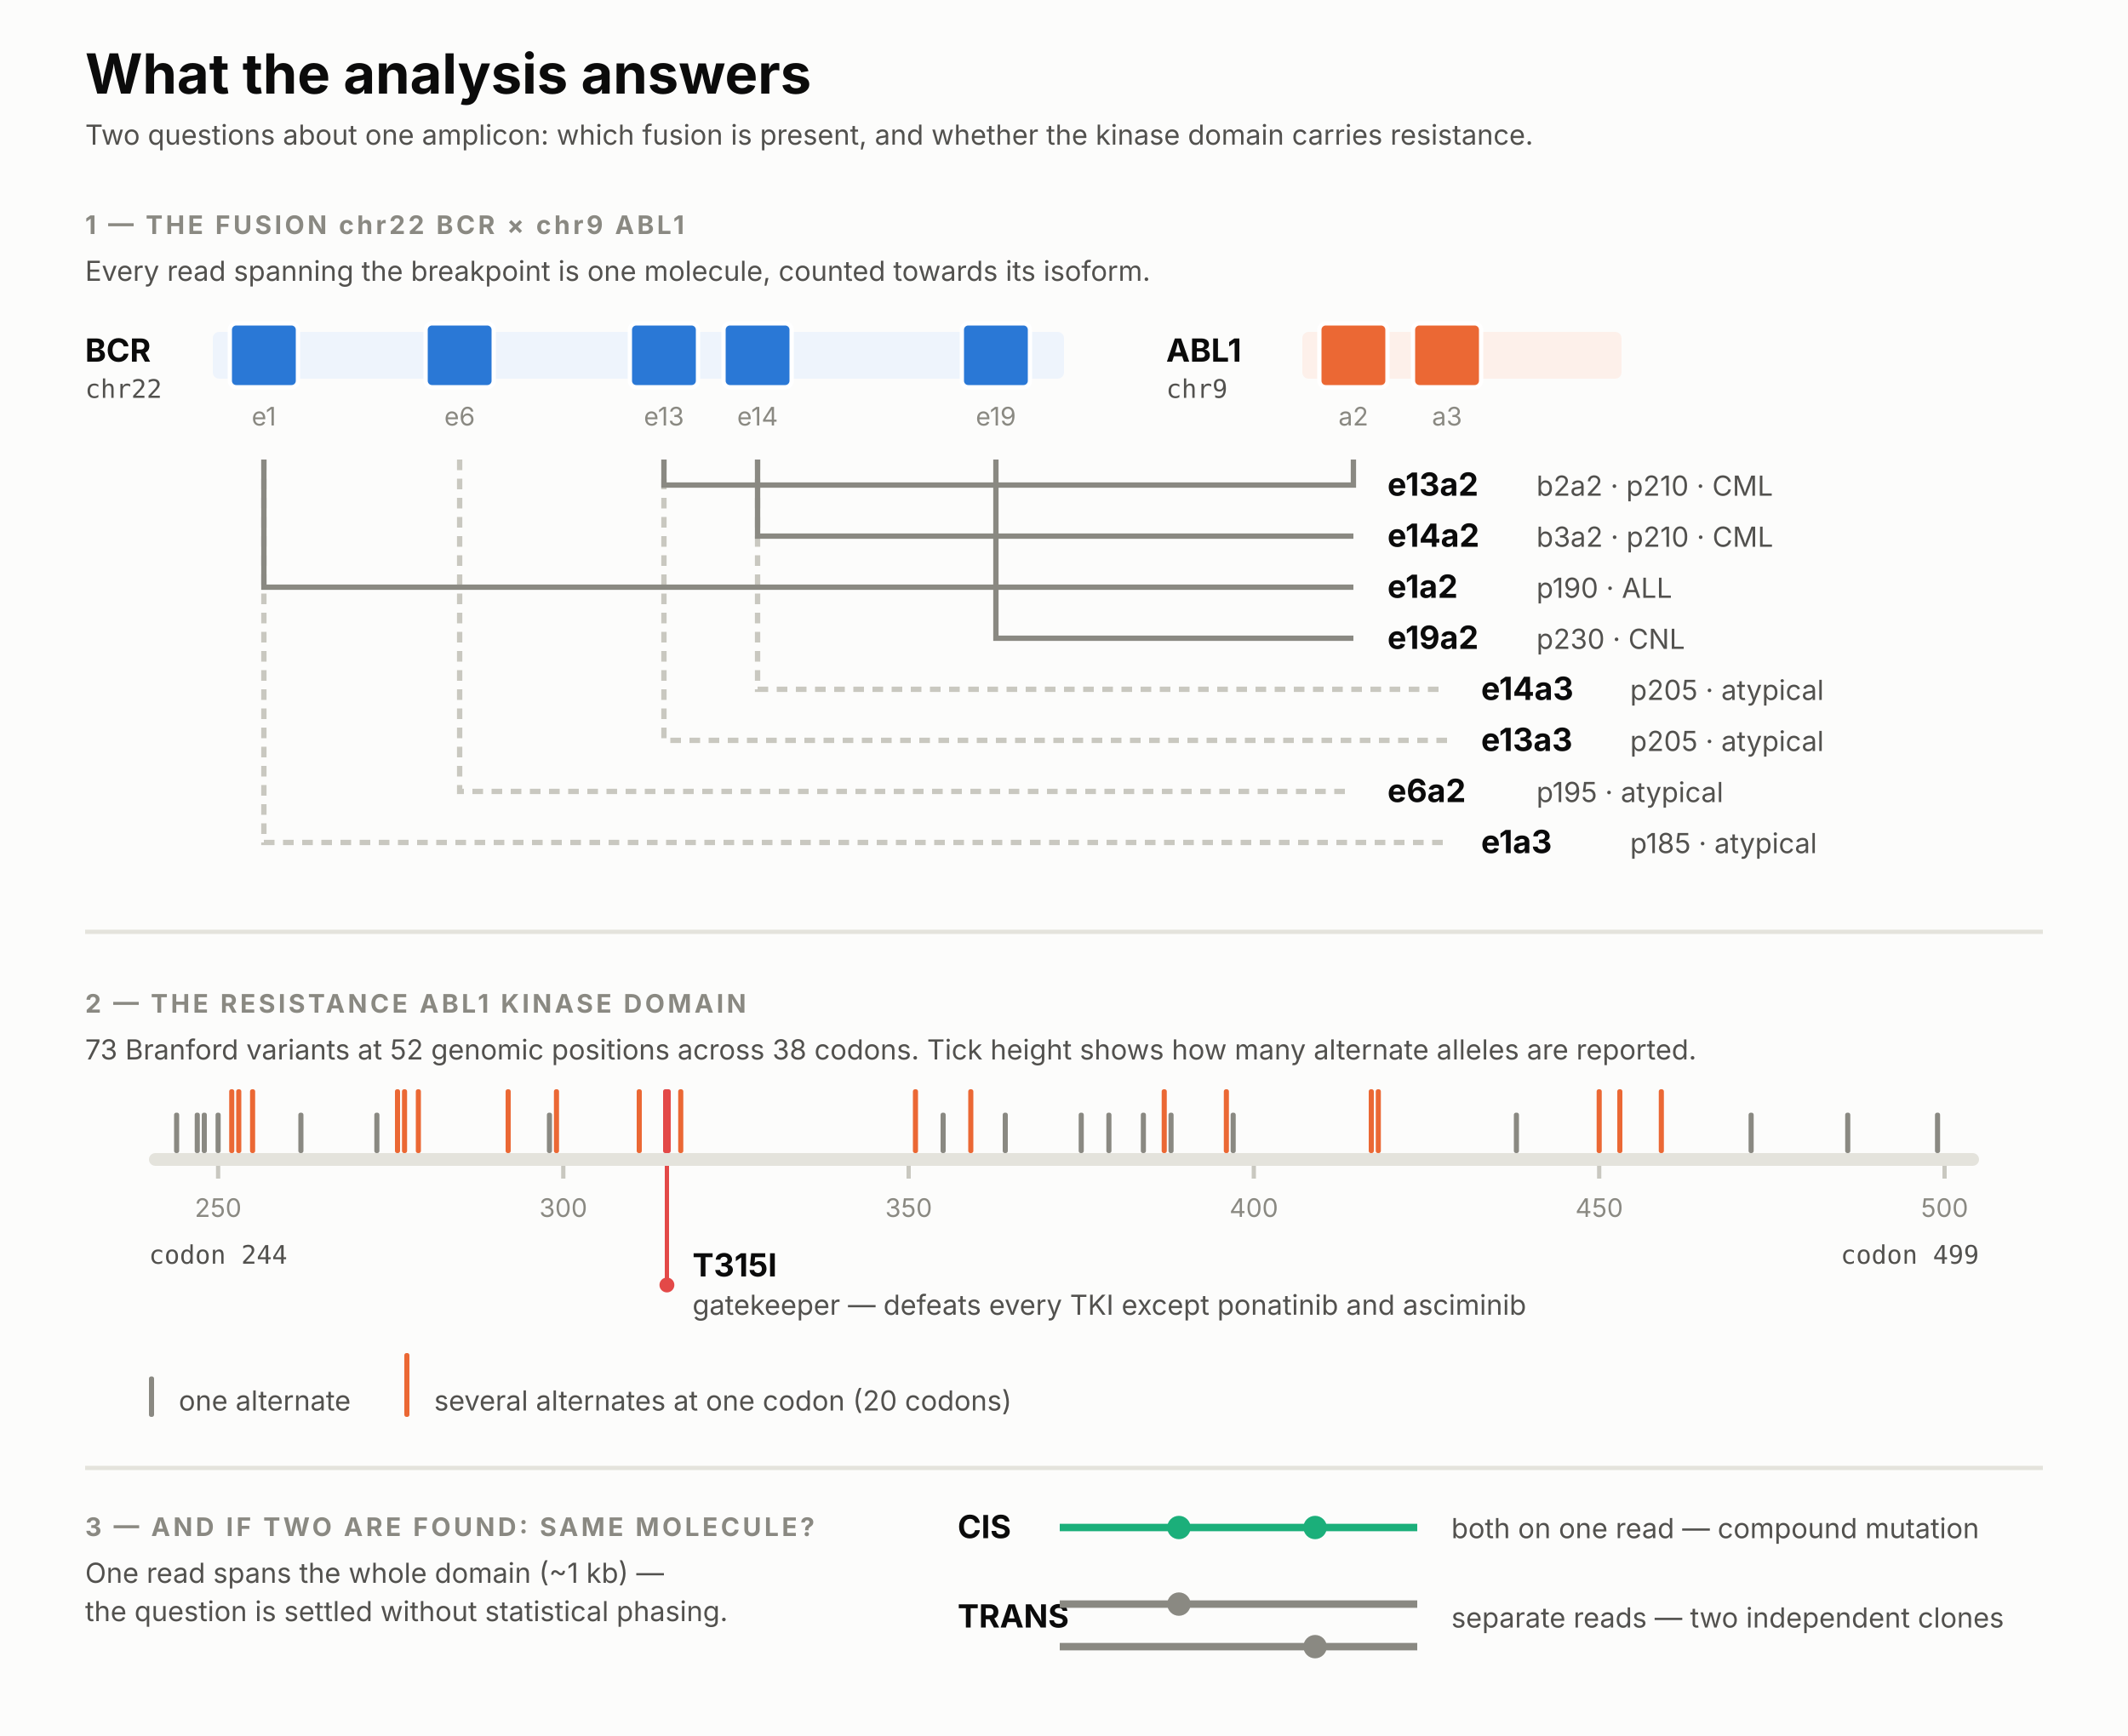
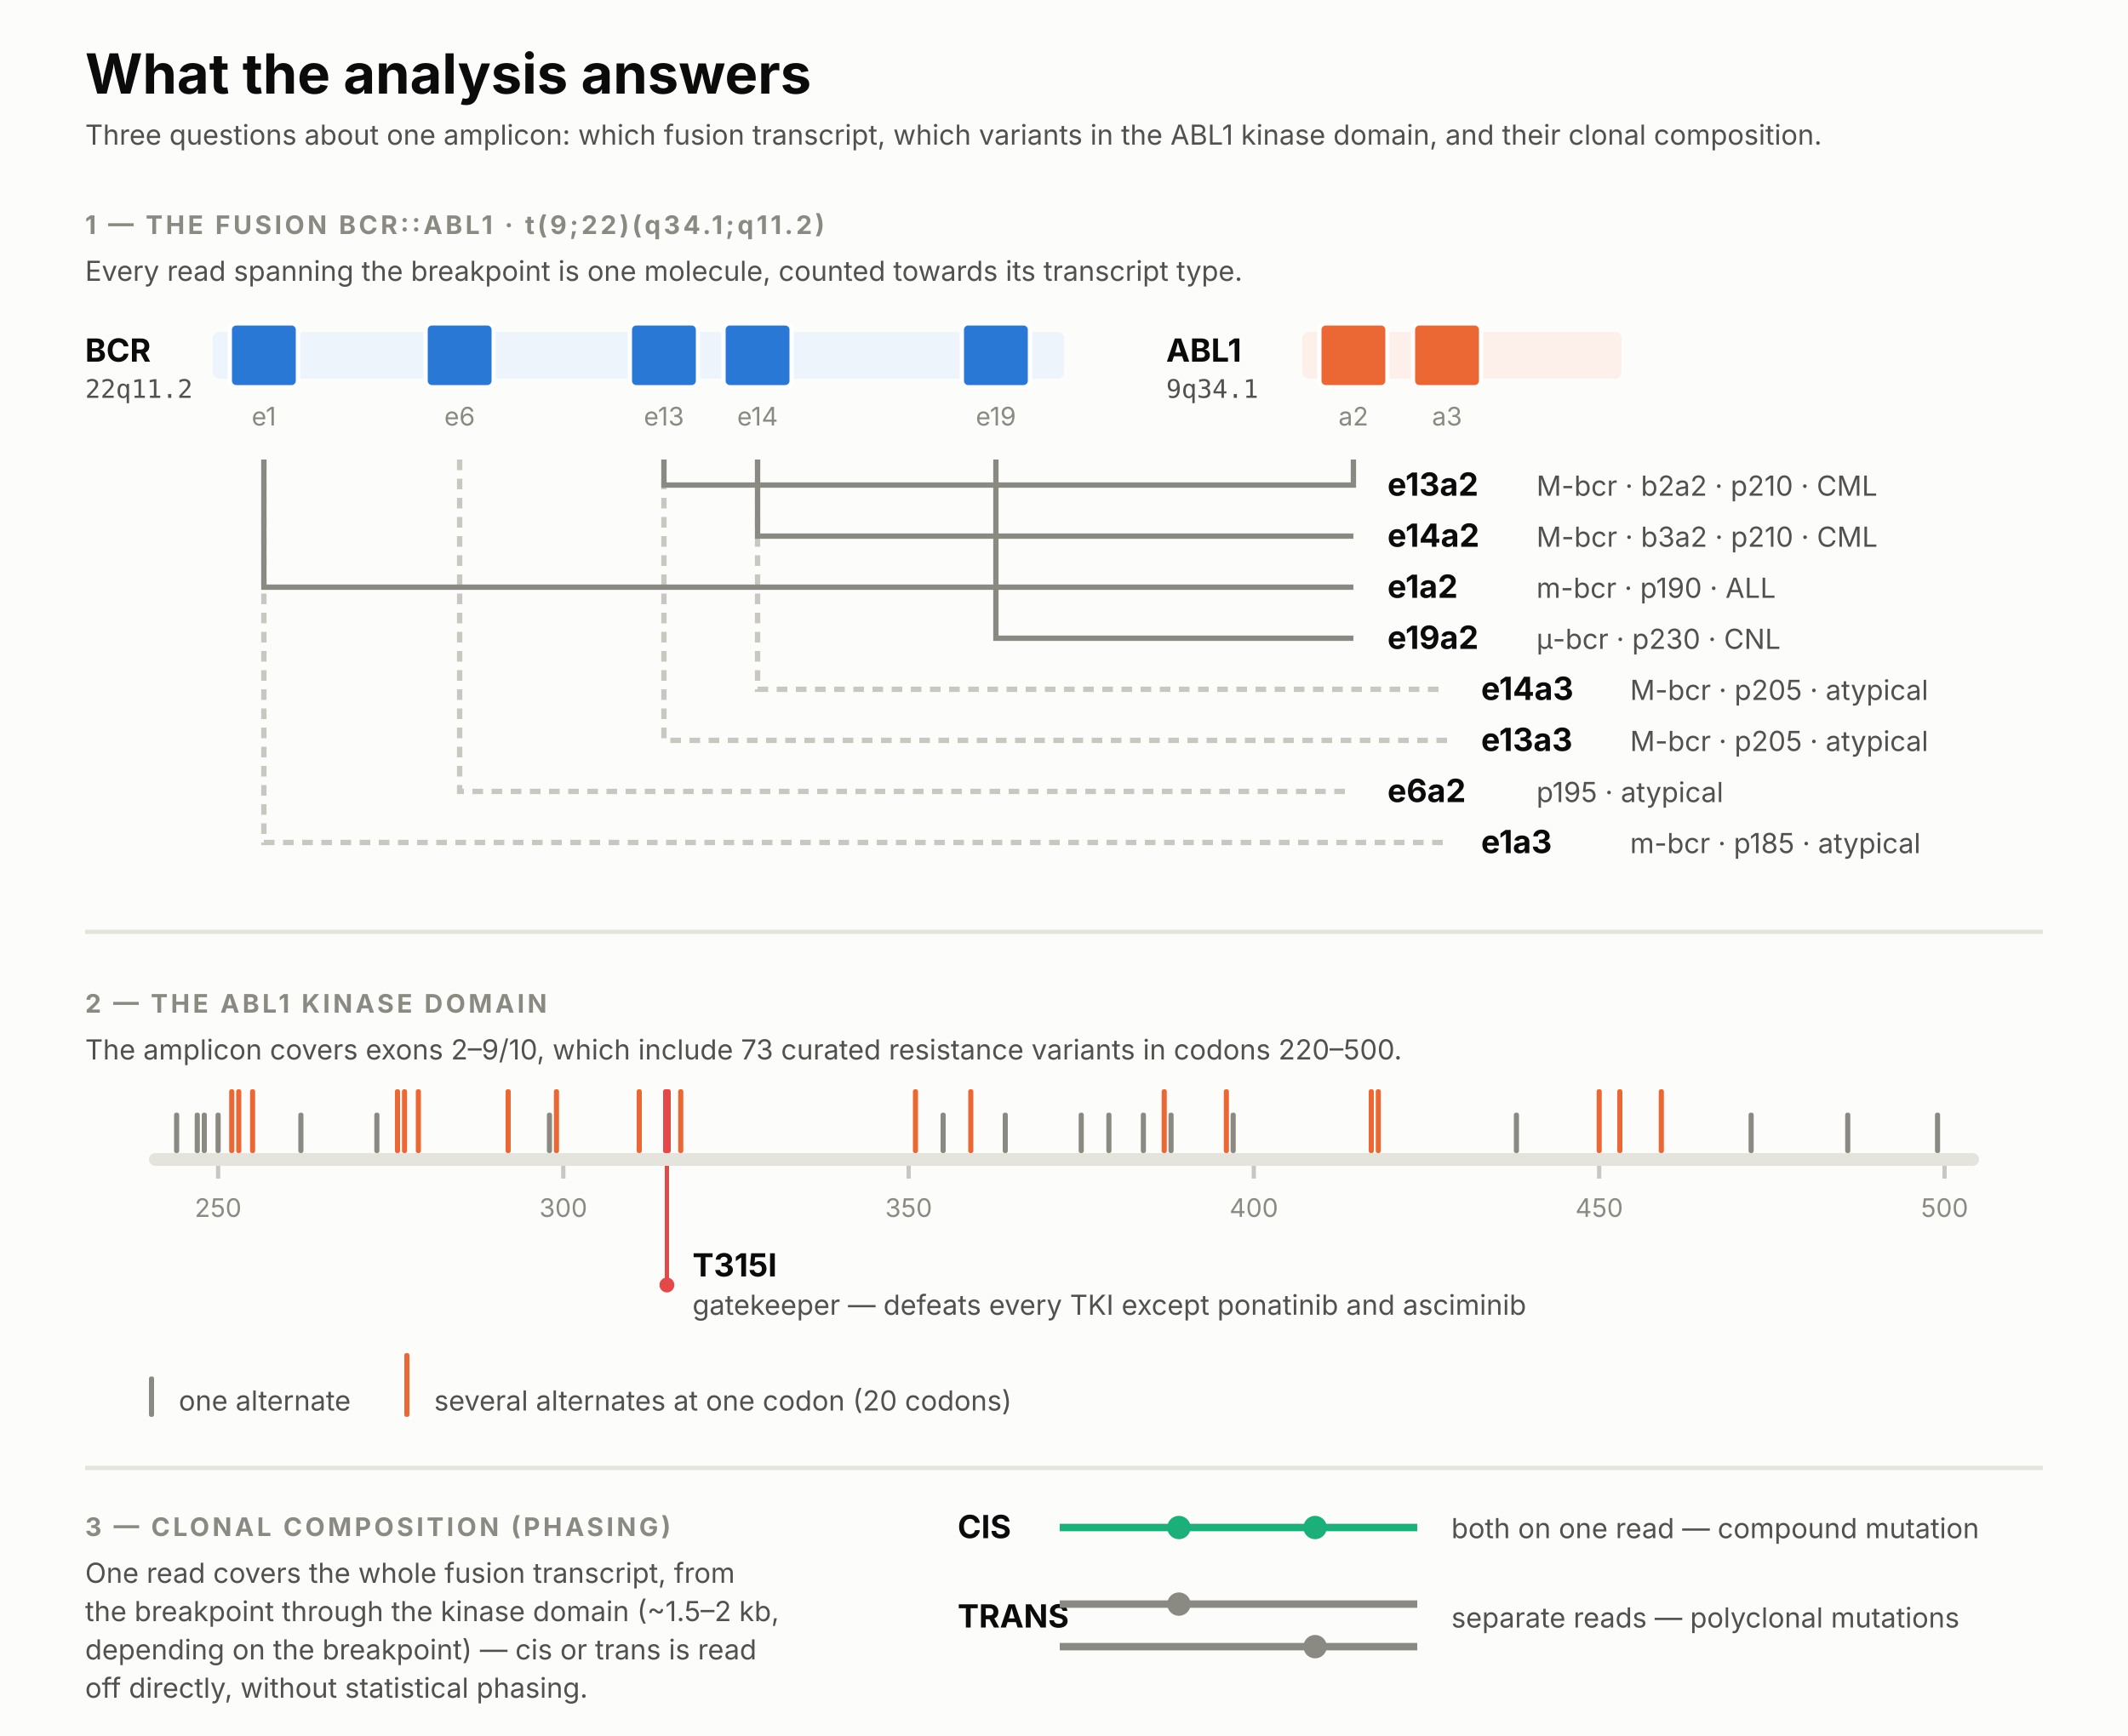
<svg xmlns="http://www.w3.org/2000/svg" viewBox="0 0 1000 816" width="1000" height="816" font-family="Inter, Helvetica Neue, Arial, sans-serif">
  <defs>
    <style>
      .big  { font-size:26px; font-weight:700; fill:#0b0b0b; }
      .ttl  { font-size:15px; font-weight:650; fill:#0b0b0b; }
      .sub  { font-size:13px; fill:#52514e; }
      .ax   { font-size:12px; fill:#8a8982; }
      .hdr  { font-size:12px; font-weight:700; fill:#8a8982; letter-spacing:1.4px; }
      .mono { font-size:12px; fill:#52514e; font-family:ui-monospace,SFMono-Regular,Menlo,monospace; }
      .exon { stroke:#ffffff; stroke-width:2; }
    </style>
  </defs>
  <rect width="1000" height="816" fill="#fcfcfb" />
  <text x="40" y="44" class="big">What the analysis answers</text>
-   <text x="40" y="68" class="sub">Two questions about one amplicon: which fusion is present, and whether the kinase domain carries resistance.</text>
-   <text x="40" y="110" class="hdr">1 — THE FUSION   chr22 BCR  ×  chr9 ABL1</text>
-   <text x="40" y="132" class="sub">Every read spanning the breakpoint is one molecule, counted towards its isoform.</text>
+   <text x="40" y="68" class="sub">Three questions about one amplicon: which fusion transcript, which variants in the ABL1 kinase domain, and their clonal composition.</text>
+   <text x="40" y="110" class="hdr">1 — THE FUSION   BCR::ABL1 · t(9;22)(q34.1;q11.2)</text>
+   <text x="40" y="132" class="sub">Every read spanning the breakpoint is one molecule, counted towards its transcript type.</text>
  <text x="40" y="170" class="ttl" fill="#2a78d6">BCR</text>
-   <text x="40" y="187" class="mono">chr22</text>
+   <text x="40" y="187" class="mono">22q11.2</text>
  <rect x="100" y="156" width="400" height="22" fill="#eef4fc" rx="3" />
  <rect class="exon" x="108" y="152" width="32" height="30" fill="#2a78d6" rx="3" />
  <text x="124" y="200" class="ax" text-anchor="middle">e1</text>
  <rect class="exon" x="200" y="152" width="32" height="30" fill="#2a78d6" rx="3" />
  <text x="216" y="200" class="ax" text-anchor="middle">e6</text>
  <rect class="exon" x="296" y="152" width="32" height="30" fill="#2a78d6" rx="3" />
  <text x="312" y="200" class="ax" text-anchor="middle">e13</text>
  <rect class="exon" x="340" y="152" width="32" height="30" fill="#2a78d6" rx="3" />
  <text x="356" y="200" class="ax" text-anchor="middle">e14</text>
  <rect class="exon" x="452" y="152" width="32" height="30" fill="#2a78d6" rx="3" />
  <text x="468" y="200" class="ax" text-anchor="middle">e19</text>
  <text x="548" y="170" class="ttl" fill="#eb6834">ABL1</text>
-   <text x="548" y="187" class="mono">chr9</text>
+   <text x="548" y="187" class="mono">9q34.1</text>
  <rect x="612" y="156" width="150" height="22" fill="#fdf0ea" rx="3" />
  <rect class="exon" x="620" y="152" width="32" height="30" fill="#eb6834" rx="3" />
  <text x="636" y="200" class="ax" text-anchor="middle">a2</text>
  <rect class="exon" x="664" y="152" width="32" height="30" fill="#eb6834" rx="3" />
  <text x="680" y="200" class="ax" text-anchor="middle">a3</text>
  <g stroke="#c9c8c0" stroke-width="2.5" fill="none" stroke-dasharray="5 4">
    <path d="M356,216 L356,324 L680,324" />
    <path d="M312,216 L312,348 L680,348" />
    <path d="M216,216 L216,372 L636,372" />
    <path d="M124,216 L124,396 L680,396" />
  </g>
  <g stroke-width="2.5" fill="none" stroke="#8a8982">
    <path d="M312,216 L312,228 L636,228 L636,216" />
    <path d="M356,216 L356,252 L636,252" />
    <path d="M124,216 L124,276 L636,276" />
    <path d="M468,216 L468,300 L636,300" />
  </g>
  <text x="652" y="233" class="ttl">e13a2</text>
-   <text x="722" y="233" class="sub">b2a2 · p210 · CML</text>
+   <text x="722" y="233" class="sub">M-bcr · b2a2 · p210 · CML</text>
  <text x="652" y="257" class="ttl">e14a2</text>
-   <text x="722" y="257" class="sub">b3a2 · p210 · CML</text>
+   <text x="722" y="257" class="sub">M-bcr · b3a2 · p210 · CML</text>
  <text x="652" y="281" class="ttl">e1a2</text>
-   <text x="722" y="281" class="sub">p190 · ALL</text>
+   <text x="722" y="281" class="sub">m-bcr · p190 · ALL</text>
  <text x="652" y="305" class="ttl">e19a2</text>
-   <text x="722" y="305" class="sub">p230 · CNL</text>
+   <text x="722" y="305" class="sub">μ-bcr · p230 · CNL</text>
  <text x="696" y="329" class="ttl" fill="#8a8982">e14a3</text>
-   <text x="766" y="329" class="sub">p205 · atypical</text>
+   <text x="766" y="329" class="sub">M-bcr · p205 · atypical</text>
  <text x="696" y="353" class="ttl" fill="#8a8982">e13a3</text>
-   <text x="766" y="353" class="sub">p205 · atypical</text>
+   <text x="766" y="353" class="sub">M-bcr · p205 · atypical</text>
  <text x="652" y="377" class="ttl" fill="#8a8982">e6a2</text>
  <text x="722" y="377" class="sub">p195 · atypical</text>
  <text x="696" y="401" class="ttl" fill="#8a8982">e1a3</text>
-   <text x="766" y="401" class="sub">p185 · atypical</text>
+   <text x="766" y="401" class="sub">m-bcr · p185 · atypical</text>
  <g transform="translate(0,72)">
    <line x1="40" y1="366" x2="960" y2="366" stroke="#e4e3dc" stroke-width="2" />
-     <text x="40" y="404" class="hdr">2 — THE RESISTANCE   ABL1 KINASE DOMAIN</text>
-     <text x="40" y="426" class="sub">73 Branford variants at 52 genomic positions across 38 codons. Tick height shows how many alternate alleles are reported.</text>
+     <text x="40" y="404" class="hdr">2 — THE ABL1 KINASE DOMAIN</text>
+     <text x="40" y="426" class="sub">The amplicon covers exons 2–9/10, which include 73 curated resistance variants in codons 220–500.</text>
    <rect x="70" y="470" width="860" height="6" fill="#e4e3dc" rx="3" />
    <rect x="81.8" y="451" width="2.4" height="19" fill="#8a8982" rx="1" />
    <rect x="91.5" y="451" width="2.4" height="19" fill="#8a8982" rx="1" />
    <rect x="94.8" y="451" width="2.4" height="19" fill="#8a8982" rx="1" />
    <rect x="101.3" y="451" width="2.4" height="19" fill="#8a8982" rx="1" />
    <rect x="107.7" y="440" width="2.4" height="30" fill="#eb6834" rx="1" />
    <rect x="111.0" y="440" width="2.4" height="30" fill="#eb6834" rx="1" />
    <rect x="117.5" y="440" width="2.4" height="30" fill="#eb6834" rx="1" />
    <rect x="140.2" y="451" width="2.4" height="19" fill="#8a8982" rx="1" />
    <rect x="175.9" y="451" width="2.4" height="19" fill="#8a8982" rx="1" />
    <rect x="185.6" y="440" width="2.4" height="30" fill="#eb6834" rx="1" />
    <rect x="188.9" y="440" width="2.4" height="30" fill="#eb6834" rx="1" />
    <rect x="195.4" y="440" width="2.4" height="30" fill="#eb6834" rx="1" />
    <rect x="237.6" y="440" width="2.4" height="30" fill="#eb6834" rx="1" />
    <rect x="257.0" y="451" width="2.4" height="19" fill="#8a8982" rx="1" />
    <rect x="260.3" y="440" width="2.4" height="30" fill="#eb6834" rx="1" />
    <rect x="299.2" y="440" width="2.4" height="30" fill="#eb6834" rx="1" />
    <rect x="311.6" y="440" width="3.6" height="30" fill="#e34948" rx="1" />
    <rect x="318.7" y="440" width="2.4" height="30" fill="#eb6834" rx="1" />
    <rect x="429.0" y="440" width="2.4" height="30" fill="#eb6834" rx="1" />
    <rect x="442.0" y="451" width="2.4" height="19" fill="#8a8982" rx="1" />
    <rect x="455.0" y="440" width="2.4" height="30" fill="#eb6834" rx="1" />
    <rect x="471.2" y="451" width="2.4" height="19" fill="#8a8982" rx="1" />
    <rect x="506.9" y="451" width="2.4" height="19" fill="#8a8982" rx="1" />
    <rect x="519.9" y="451" width="2.4" height="19" fill="#8a8982" rx="1" />
    <rect x="536.1" y="451" width="2.4" height="19" fill="#8a8982" rx="1" />
    <rect x="545.9" y="440" width="2.4" height="30" fill="#eb6834" rx="1" />
    <rect x="549.1" y="451" width="2.4" height="19" fill="#8a8982" rx="1" />
    <rect x="575.1" y="440" width="2.4" height="30" fill="#eb6834" rx="1" />
    <rect x="578.3" y="451" width="2.4" height="19" fill="#8a8982" rx="1" />
    <rect x="643.2" y="440" width="2.4" height="30" fill="#eb6834" rx="1" />
    <rect x="646.5" y="440" width="2.4" height="30" fill="#eb6834" rx="1" />
    <rect x="711.4" y="451" width="2.4" height="19" fill="#8a8982" rx="1" />
    <rect x="750.3" y="440" width="2.4" height="30" fill="#eb6834" rx="1" />
    <rect x="760.0" y="440" width="2.4" height="30" fill="#eb6834" rx="1" />
    <rect x="779.5" y="440" width="2.4" height="30" fill="#eb6834" rx="1" />
    <rect x="821.7" y="451" width="2.4" height="19" fill="#8a8982" rx="1" />
    <rect x="867.1" y="451" width="2.4" height="19" fill="#8a8982" rx="1" />
    <rect x="909.3" y="451" width="2.4" height="19" fill="#8a8982" rx="1" />
    <line x1="102.5" y1="476" x2="102.5" y2="482" stroke="#c9c8c0" stroke-width="2" />
    <text x="102.5" y="500" class="ax" text-anchor="middle">250</text>
    <line x1="264.7" y1="476" x2="264.7" y2="482" stroke="#c9c8c0" stroke-width="2" />
    <text x="264.7" y="500" class="ax" text-anchor="middle">300</text>
    <line x1="427.0" y1="476" x2="427.0" y2="482" stroke="#c9c8c0" stroke-width="2" />
    <text x="427.0" y="500" class="ax" text-anchor="middle">350</text>
    <line x1="589.2" y1="476" x2="589.2" y2="482" stroke="#c9c8c0" stroke-width="2" />
    <text x="589.2" y="500" class="ax" text-anchor="middle">400</text>
    <line x1="751.5" y1="476" x2="751.5" y2="482" stroke="#c9c8c0" stroke-width="2" />
    <text x="751.5" y="500" class="ax" text-anchor="middle">450</text>
    <line x1="913.8" y1="476" x2="913.8" y2="482" stroke="#c9c8c0" stroke-width="2" />
    <text x="913.8" y="500" class="ax" text-anchor="middle">500</text>
-     <text x="70" y="522" class="mono">codon 244</text>
-     <text x="930" y="522" class="mono" text-anchor="end">codon 499</text>
    <path d="M313.4,476 L313.4,532" stroke="#e34948" stroke-width="2" />
    <circle cx="313.4" cy="532" r="3.5" fill="#e34948" />
    <text x="325.4" y="528" class="ttl" fill="#e34948">T315I</text>
    <text x="325.4" y="546" class="sub">gatekeeper — defeats every TKI except ponatinib and asciminib</text>
    <g transform="translate(70,588)">
      <rect x="0" y="-13" width="2.4" height="19" fill="#8a8982" rx="1" />
      <text x="14" y="3" class="sub">one alternate</text>
      <rect x="120" y="-24" width="2.4" height="30" fill="#eb6834" rx="1" />
      <text x="134" y="3" class="sub">several alternates at one codon (20 codons)</text>
    </g>
    <line x1="40" y1="618" x2="960" y2="618" stroke="#e4e3dc" stroke-width="2" />
-     <text x="40" y="650" class="hdr">3 — AND IF TWO ARE FOUND: SAME MOLECULE?</text>
-     <text x="40" y="672" class="sub">One read spans the whole domain (~1 kb) —</text>
-     <text x="40" y="690" class="sub">the question is settled without statistical phasing.</text>
+     <text x="40" y="650" class="hdr">3 — CLONAL COMPOSITION (PHASING)</text>
+     <text x="40" y="672" class="sub">One read covers the whole fusion transcript, from</text>
+     <text x="40" y="690" class="sub">the breakpoint through the kinase domain (~1.5–2 kb,</text>
+     <text x="40" y="708" class="sub">depending on the breakpoint) — cis or trans is read</text>
+     <text x="40" y="726" class="sub">off directly, without statistical phasing.</text>
    <g transform="translate(450,646)">
      <text x="0" y="5" class="ttl" fill="#1baf7a">CIS</text>
      <line x1="48" y1="0" x2="216" y2="0" stroke="#1baf7a" stroke-width="3.5" />
      <circle cx="104" cy="0" r="5.5" fill="#1baf7a" />
      <circle cx="168" cy="0" r="5.5" fill="#1baf7a" />
      <text x="232" y="5" class="sub">both on one read — compound mutation</text>
    </g>
    <g transform="translate(450,682)">
      <text x="0" y="11" class="ttl">TRANS</text>
      <line x1="48" y1="0" x2="216" y2="0" stroke="#8a8982" stroke-width="3.5" />
      <circle cx="104" cy="0" r="5.5" fill="#8a8982" />
      <line x1="48" y1="20" x2="216" y2="20" stroke="#8a8982" stroke-width="3.5" />
      <circle cx="168" cy="20" r="5.5" fill="#8a8982" />
-       <text x="232" y="11" class="sub">separate reads — two independent clones</text>
+       <text x="232" y="11" class="sub">separate reads — polyclonal mutations</text>
    </g>
  </g>
</svg>
